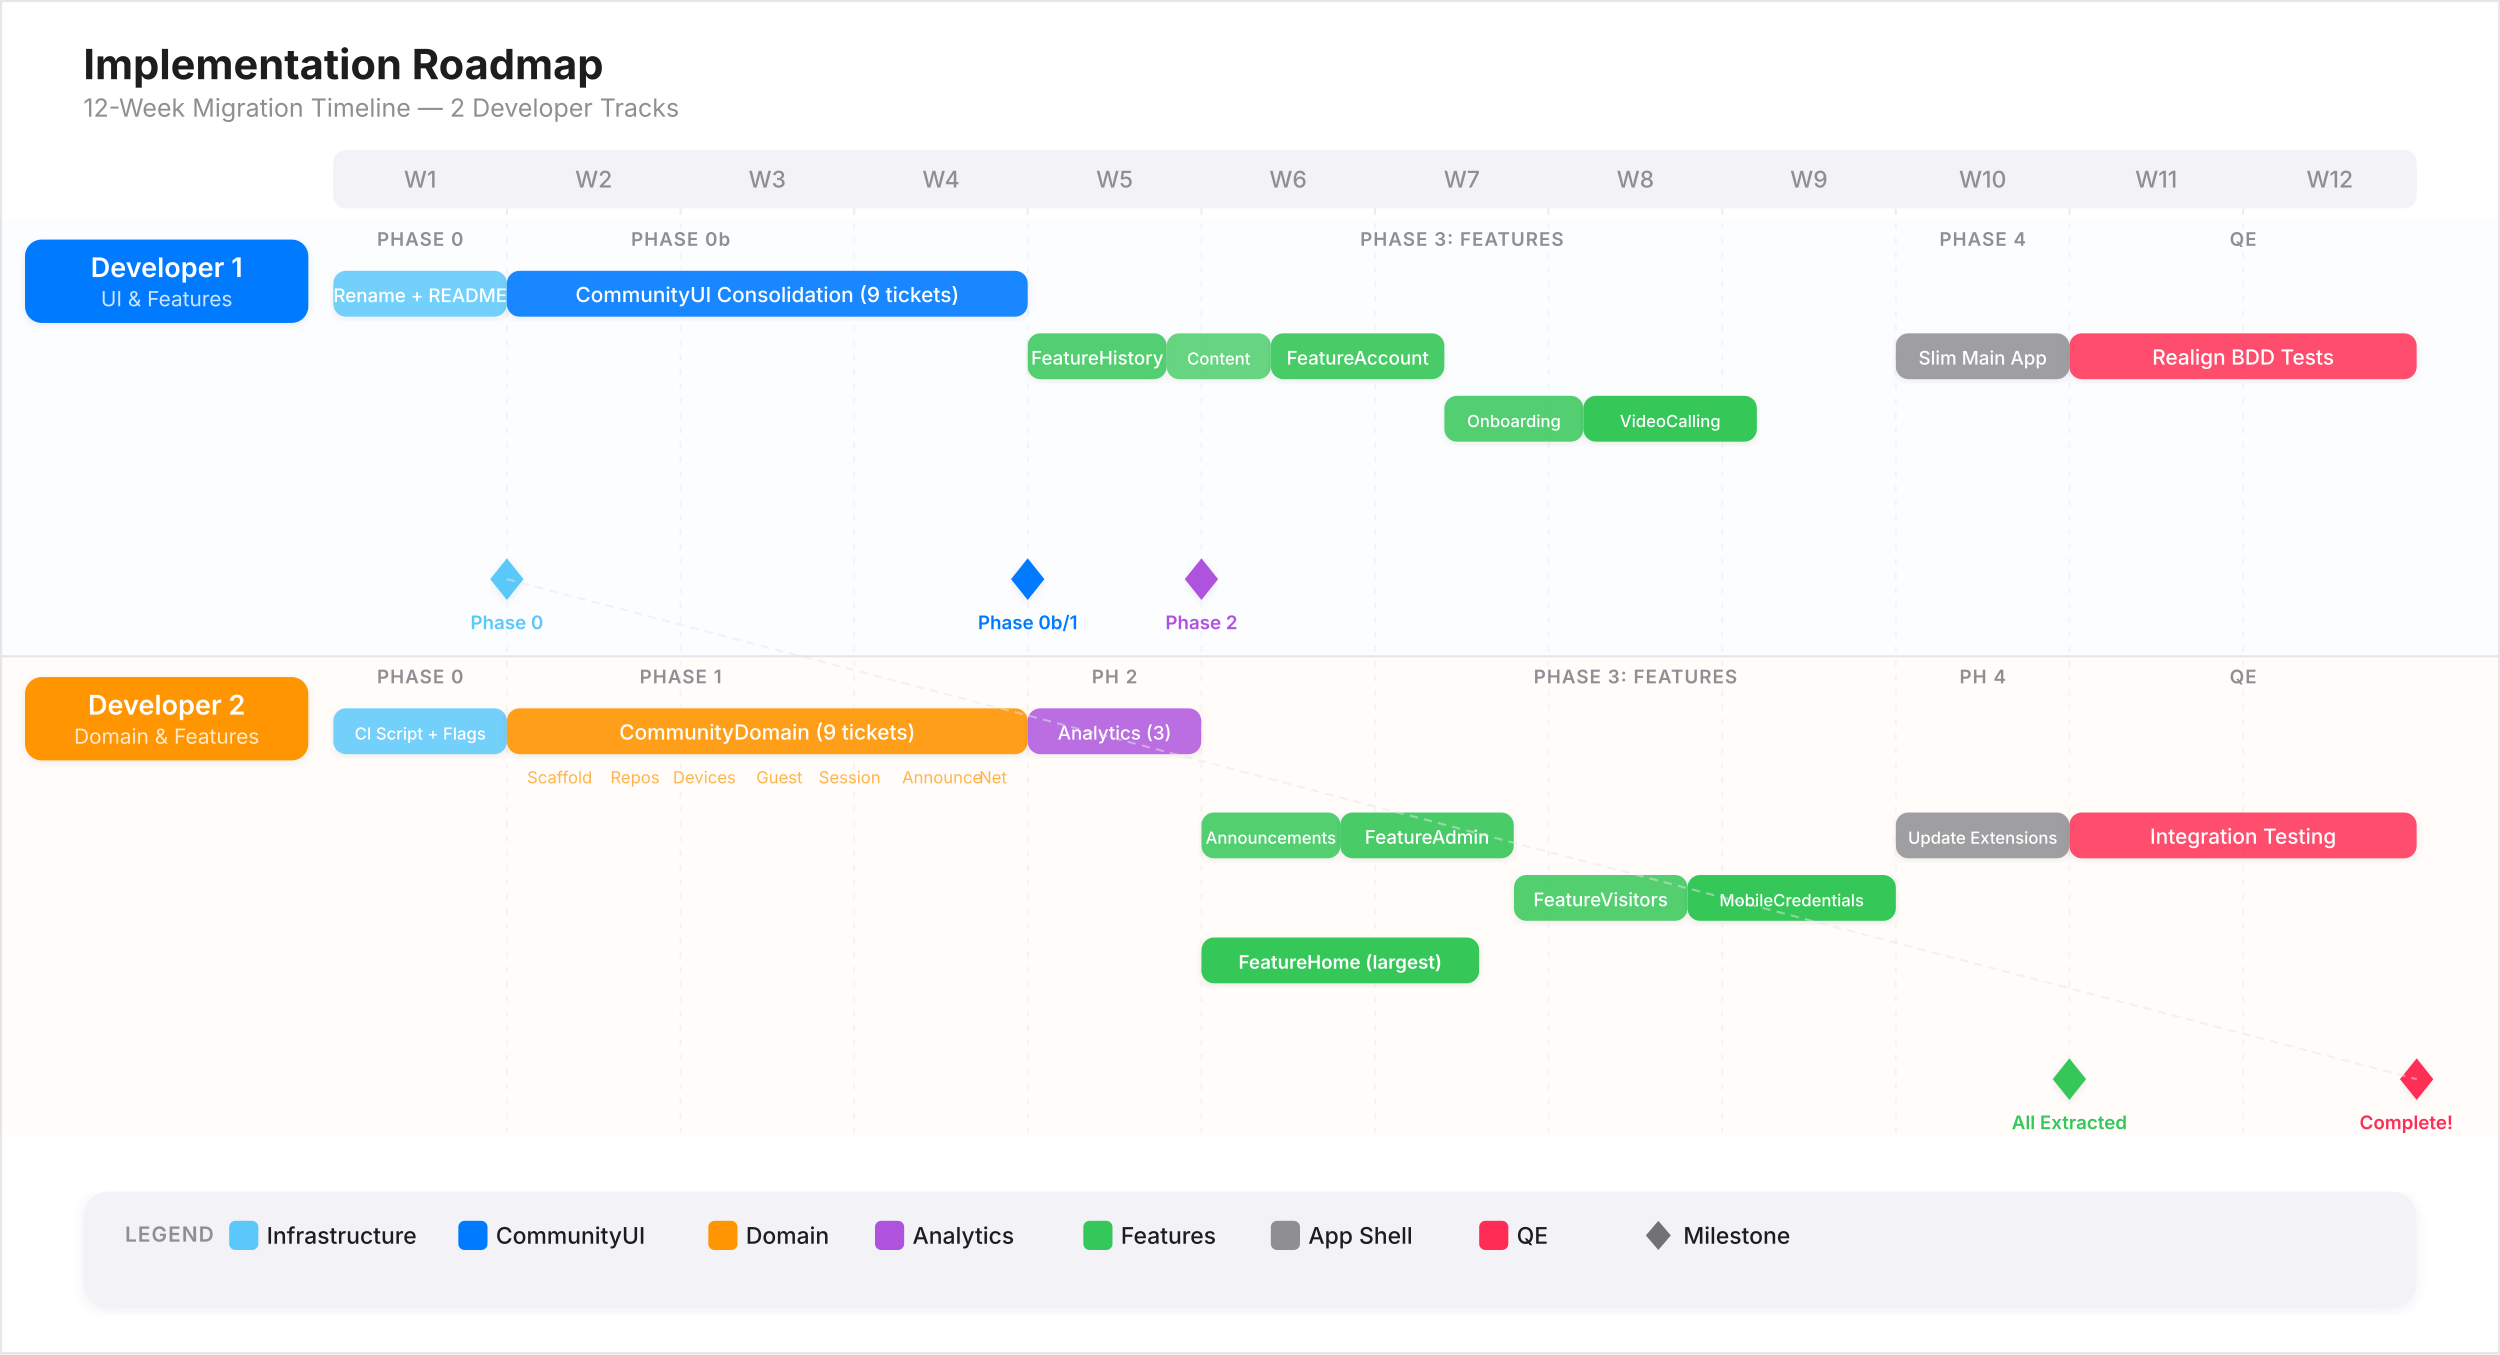
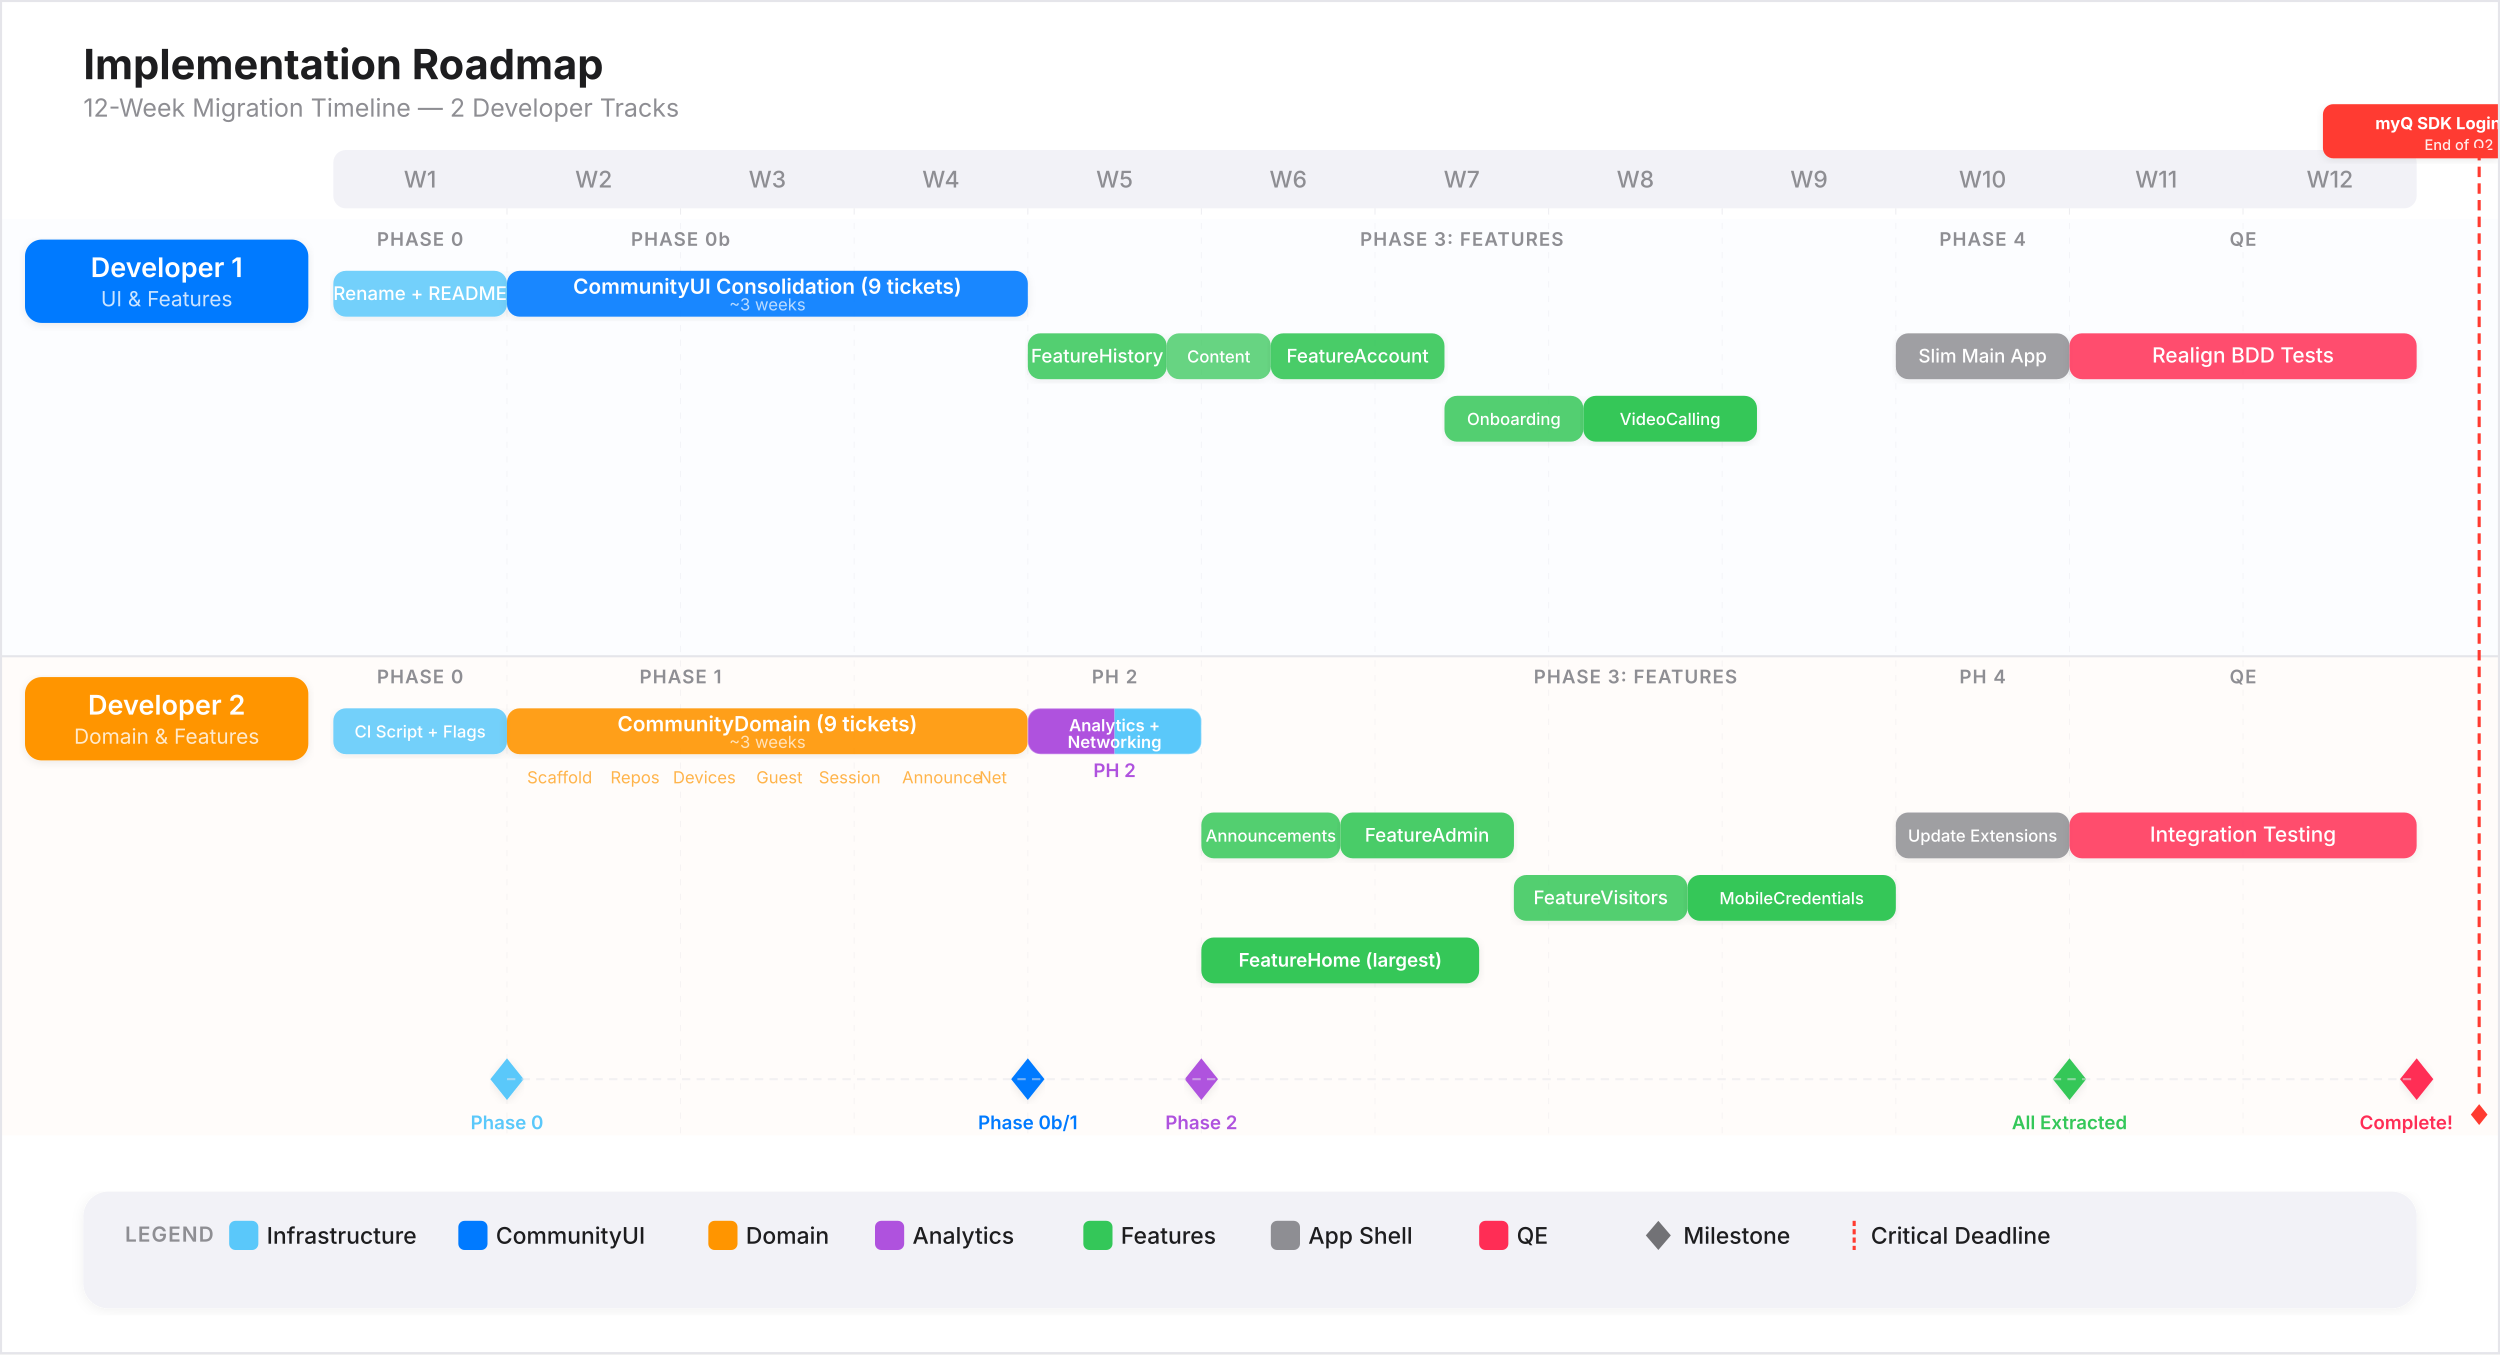
- <svg xmlns="http://www.w3.org/2000/svg" viewBox="0 0 1200 650" width="1200" height="650">
+ <svg xmlns="http://www.w3.org/2000/svg" viewBox="0 0 2400 1300" width="2400" height="1300">
  <defs>
    <filter id="shadow" x="-2%" y="-2%" width="104%" height="108%">
-       <feDropShadow dx="0" dy="1" stdDeviation="3" flood-color="rgba(0,0,0,0.06)" />
+       <feDropShadow dx="0" dy="2" stdDeviation="6" flood-color="rgba(0,0,0,0.06)" />
    </filter>
    <filter id="shadowSmall" x="-2%" y="-5%" width="104%" height="115%">
-       <feDropShadow dx="0" dy="1" stdDeviation="2" flood-color="rgba(0,0,0,0.08)" />
+       <feDropShadow dx="0" dy="2" stdDeviation="4" flood-color="rgba(0,0,0,0.08)" />
    </filter>
-     <pattern id="gridDot" width="4" height="4" patternUnits="userSpaceOnUse">
-       <circle cx="2" cy="2" r="0.5" fill="#C7C7CC" />
+     <pattern id="gridDot" width="8" height="8" patternUnits="userSpaceOnUse">
+       <circle cx="4" cy="4" r="1" fill="#C7C7CC" />
    </pattern>
+     <style>
+       text { font-family: -apple-system, 'SF Pro Display', system-ui, sans-serif; }
+     </style>
  </defs>
-   <rect width="1200" height="650" fill="#FFFFFF" rx="0" ry="0" />
-   <text x="40" y="38" font-family="-apple-system, 'SF Pro Display', system-ui, sans-serif" font-size="20" font-weight="700" fill="#1D1D1F">Implementation Roadmap</text>
-   <text x="40" y="56" font-family="-apple-system, 'SF Pro Display', system-ui, sans-serif" font-size="12" font-weight="400" fill="#8E8E93">12-Week Migration Timeline — 2 Developer Tracks</text>
-   <rect x="160" y="72" width="1000" height="28" fill="#F2F2F7" rx="6" ry="6" />
-   <g font-family="-apple-system, 'SF Pro Display', system-ui, sans-serif" font-size="11" font-weight="500" fill="#8E8E93" text-anchor="middle">
-     <text x="201.7" y="90">W1</text>
-     <text x="285" y="90">W2</text>
-     <text x="368.3" y="90">W3</text>
-     <text x="451.7" y="90">W4</text>
-     <text x="535" y="90">W5</text>
-     <text x="618.3" y="90">W6</text>
-     <text x="701.7" y="90">W7</text>
-     <text x="785" y="90">W8</text>
-     <text x="868.3" y="90">W9</text>
-     <text x="951.7" y="90">W10</text>
-     <text x="1035" y="90">W11</text>
-     <text x="1118.3" y="90">W12</text>
+   <rect width="2400" height="1300" fill="#FFFFFF" />
+   <text x="80" y="76" font-size="40" font-weight="700" fill="#1D1D1F">Implementation Roadmap</text>
+   <text x="80" y="112" font-size="24" font-weight="400" fill="#8E8E93">12-Week Migration Timeline — 2 Developer Tracks</text>
+   <rect x="320" y="144" width="2000" height="56" fill="#F2F2F7" rx="12" />
+   <g font-size="22" font-weight="500" fill="#8E8E93" text-anchor="middle">
+     <text x="403.3" y="180">W1</text>
+     <text x="570" y="180">W2</text>
+     <text x="736.7" y="180">W3</text>
+     <text x="903.3" y="180">W4</text>
+     <text x="1070" y="180">W5</text>
+     <text x="1236.7" y="180">W6</text>
+     <text x="1403.3" y="180">W7</text>
+     <text x="1570" y="180">W8</text>
+     <text x="1736.7" y="180">W9</text>
+     <text x="1903.3" y="180">W10</text>
+     <text x="2070" y="180">W11</text>
+     <text x="2236.7" y="180">W12</text>
  </g>
-   <g stroke="#E5E5EA" stroke-width="1" stroke-dasharray="3,4" opacity="0.7">
-     <line x1="243.3" y1="100" x2="243.3" y2="545" />
-     <line x1="326.7" y1="100" x2="326.7" y2="545" />
-     <line x1="410" y1="100" x2="410" y2="545" />
-     <line x1="493.3" y1="100" x2="493.3" y2="545" />
-     <line x1="576.7" y1="100" x2="576.7" y2="545" />
-     <line x1="660" y1="100" x2="660" y2="545" />
-     <line x1="743.3" y1="100" x2="743.3" y2="545" />
-     <line x1="826.7" y1="100" x2="826.7" y2="545" />
-     <line x1="910" y1="100" x2="910" y2="545" />
-     <line x1="993.3" y1="100" x2="993.3" y2="545" />
-     <line x1="1076.7" y1="100" x2="1076.7" y2="545" />
+   <g stroke="#E5E5EA" stroke-width="1" stroke-dasharray="6,8" opacity="0.7">
+     <line x1="486.7" y1="200" x2="486.7" y2="1090" />
+     <line x1="653.3" y1="200" x2="653.3" y2="1090" />
+     <line x1="820" y1="200" x2="820" y2="1090" />
+     <line x1="986.7" y1="200" x2="986.7" y2="1090" />
+     <line x1="1153.3" y1="200" x2="1153.3" y2="1090" />
+     <line x1="1320" y1="200" x2="1320" y2="1090" />
+     <line x1="1486.7" y1="200" x2="1486.7" y2="1090" />
+     <line x1="1653.3" y1="200" x2="1653.3" y2="1090" />
+     <line x1="1820" y1="200" x2="1820" y2="1090" />
+     <line x1="1986.7" y1="200" x2="1986.7" y2="1090" />
+     <line x1="2153.3" y1="200" x2="2153.3" y2="1090" />
  </g>
-   <rect x="0" y="105" width="1200" height="210" fill="#FAFBFF" opacity="0.5" />
-   <rect x="0" y="315" width="1200" height="230" fill="#FFFAF5" opacity="0.5" />
-   <line x1="0" y1="315" x2="1200" y2="315" stroke="#E5E5EA" stroke-width="1" />
-   <g font-family="-apple-system, 'SF Pro Display', system-ui, sans-serif">
-     <rect x="12" y="115" width="136" height="40" rx="8" ry="8" fill="#007AFF" filter="url(#shadowSmall)" />
-     <text x="80" y="133" font-size="13" font-weight="600" fill="#FFFFFF" text-anchor="middle">Developer 1</text>
-     <text x="80" y="147" font-size="10" font-weight="400" fill="rgba(255,255,255,0.8)" text-anchor="middle">UI &amp; Features</text>
-     <rect x="12" y="325" width="136" height="40" rx="8" ry="8" fill="#FF9500" filter="url(#shadowSmall)" />
-     <text x="80" y="343" font-size="13" font-weight="600" fill="#FFFFFF" text-anchor="middle">Developer 2</text>
-     <text x="80" y="357" font-size="10" font-weight="400" fill="rgba(255,255,255,0.8)" text-anchor="middle">Domain &amp; Features</text>
+   <rect x="0" y="210" width="2400" height="420" fill="#FAFBFF" opacity="0.5" />
+   <rect x="0" y="630" width="2400" height="460" fill="#FFFAF5" opacity="0.5" />
+   <line x1="0" y1="630" x2="2400" y2="630" stroke="#E5E5EA" stroke-width="2" />
+   <rect x="24" y="230" width="272" height="80" rx="16" fill="#007AFF" filter="url(#shadowSmall)" />
+   <text x="160" y="266" font-size="26" font-weight="600" fill="#FFFFFF" text-anchor="middle">Developer 1</text>
+   <text x="160" y="294" font-size="20" font-weight="400" fill="rgba(255,255,255,0.8)" text-anchor="middle">UI &amp; Features</text>
+   <rect x="24" y="650" width="272" height="80" rx="16" fill="#FF9500" filter="url(#shadowSmall)" />
+   <text x="160" y="686" font-size="26" font-weight="600" fill="#FFFFFF" text-anchor="middle">Developer 2</text>
+   <text x="160" y="714" font-size="20" font-weight="400" fill="rgba(255,255,255,0.8)" text-anchor="middle">Domain &amp; Features</text>
+   <g font-size="18" font-weight="600" fill="#8E8E93" text-anchor="middle" letter-spacing="1">
+     <text x="403.3" y="236">PHASE 0</text>
+     <text x="653.3" y="236">PHASE 0b</text>
+     <text x="1403.3" y="236">PHASE 3: FEATURES</text>
+     <text x="1903.3" y="236">PHASE 4</text>
+     <text x="2153.3" y="236">QE</text>
+     <text x="403.3" y="656">PHASE 0</text>
+     <text x="653.3" y="656">PHASE 1</text>
+     <text x="1070" y="656">PH 2</text>
+     <text x="1570" y="656">PHASE 3: FEATURES</text>
+     <text x="1903.3" y="656">PH 4</text>
+     <text x="2153.3" y="656">QE</text>
  </g>
-   <g font-family="-apple-system, 'SF Pro Display', system-ui, sans-serif" font-size="9" font-weight="600" fill="#8E8E93" text-anchor="middle" letter-spacing="0.5">
-     <text x="201.7" y="118">PHASE 0</text>
-     <text x="326.7" y="118">PHASE 0b</text>
-     <text x="701.7" y="118">PHASE 3: FEATURES</text>
-     <text x="951.7" y="118">PHASE 4</text>
-     <text x="1076.7" y="118">QE</text>
-     <text x="201.7" y="328">PHASE 0</text>
-     <text x="326.7" y="328">PHASE 1</text>
-     <text x="535" y="328">PH 2</text>
-     <text x="785" y="328">PHASE 3: FEATURES</text>
-     <text x="951.7" y="328">PH 4</text>
-     <text x="1076.7" y="328">QE</text>
+   <rect x="320" y="260" width="166.7" height="44" rx="12" fill="#5AC8FA" opacity="0.85" filter="url(#shadowSmall)" />
+   <text x="403.3" y="288" font-size="18" font-weight="500" fill="#FFFFFF" text-anchor="middle">Rename + README</text>
+   <rect x="486.7" y="260" width="500" height="44" rx="12" fill="#007AFF" opacity="0.9" filter="url(#shadowSmall)" />
+   <text x="736.7" y="282" font-size="20" font-weight="600" fill="#FFFFFF" text-anchor="middle">CommunityUI Consolidation (9 tickets)</text>
+   <text x="736.7" y="298" font-size="16" font-weight="400" fill="rgba(255,255,255,0.7)" text-anchor="middle">~3 weeks</text>
+   <rect x="986.7" y="320" width="133.3" height="44" rx="12" fill="#34C759" opacity="0.85" filter="url(#shadowSmall)" />
+   <text x="1053.3" y="348" font-size="18" font-weight="500" fill="#FFFFFF" text-anchor="middle">FeatureHistory</text>
+   <rect x="1120" y="320" width="100" height="44" rx="12" fill="#34C759" opacity="0.75" filter="url(#shadowSmall)" />
+   <text x="1170" y="348" font-size="16" font-weight="500" fill="#FFFFFF" text-anchor="middle">Content</text>
+   <rect x="1220" y="320" width="166.7" height="44" rx="12" fill="#34C759" opacity="0.9" filter="url(#shadowSmall)" />
+   <text x="1303.3" y="348" font-size="18" font-weight="500" fill="#FFFFFF" text-anchor="middle">FeatureAccount</text>
+   <rect x="1386.7" y="380" width="133.3" height="44" rx="12" fill="#34C759" opacity="0.85" filter="url(#shadowSmall)" />
+   <text x="1453.3" y="408" font-size="16" font-weight="500" fill="#FFFFFF" text-anchor="middle">Onboarding</text>
+   <rect x="1520" y="380" width="166.7" height="44" rx="12" fill="#34C759" filter="url(#shadowSmall)" />
+   <text x="1603.3" y="408" font-size="16" font-weight="500" fill="#FFFFFF" text-anchor="middle">VideoCalling</text>
+   <rect x="1820" y="320" width="166.7" height="44" rx="12" fill="#8E8E93" opacity="0.85" filter="url(#shadowSmall)" />
+   <text x="1903.3" y="348" font-size="18" font-weight="500" fill="#FFFFFF" text-anchor="middle">Slim Main App</text>
+   <rect x="1986.7" y="320" width="333.3" height="44" rx="12" fill="#FF2D55" opacity="0.85" filter="url(#shadowSmall)" />
+   <text x="2153.3" y="348" font-size="20" font-weight="500" fill="#FFFFFF" text-anchor="middle">Realign BDD Tests</text>
+   <rect x="320" y="680" width="166.7" height="44" rx="12" fill="#5AC8FA" opacity="0.85" filter="url(#shadowSmall)" />
+   <text x="403.3" y="708" font-size="16" font-weight="500" fill="#FFFFFF" text-anchor="middle">CI Script + Flags</text>
+   <rect x="486.7" y="680" width="500" height="44" rx="12" fill="#FF9500" opacity="0.9" filter="url(#shadowSmall)" />
+   <text x="736.7" y="702" font-size="20" font-weight="600" fill="#FFFFFF" text-anchor="middle">CommunityDomain (9 tickets)</text>
+   <text x="736.7" y="718" font-size="16" font-weight="400" fill="rgba(255,255,255,0.7)" text-anchor="middle">~3 weeks</text>
+   <g font-size="16" fill="#FF9500" opacity="0.7">
+     <text x="506" y="752">Scaffold</text>
+     <text x="586" y="752">Repos</text>
+     <text x="646" y="752">Devices</text>
+     <text x="726" y="752">Guest</text>
+     <text x="786" y="752">Session</text>
+     <text x="866" y="752">Announce</text>
+     <text x="940" y="752">Net</text>
  </g>
-   <rect x="160" y="130" width="83.3" height="22" rx="6" ry="6" fill="#5AC8FA" opacity="0.85" filter="url(#shadowSmall)" />
-   <text x="201.7" y="145" font-family="-apple-system, 'SF Pro Display', system-ui, sans-serif" font-size="9" font-weight="500" fill="#FFFFFF" text-anchor="middle">Rename + README</text>
-   <rect x="243.3" y="130" width="250" height="22" rx="6" ry="6" fill="#007AFF" opacity="0.9" filter="url(#shadowSmall)" />
-   <text x="368.3" y="145" font-family="-apple-system, 'SF Pro Display', system-ui, sans-serif" font-size="10" font-weight="500" fill="#FFFFFF" text-anchor="middle">CommunityUI Consolidation (9 tickets)</text>
-   <rect x="493.3" y="160" width="66.7" height="22" rx="6" ry="6" fill="#34C759" opacity="0.85" filter="url(#shadowSmall)" />
-   <text x="526.7" y="175" font-family="-apple-system, 'SF Pro Display', system-ui, sans-serif" font-size="9" font-weight="500" fill="#FFFFFF" text-anchor="middle">FeatureHistory</text>
-   <rect x="560" y="160" width="50" height="22" rx="6" ry="6" fill="#34C759" opacity="0.75" filter="url(#shadowSmall)" />
-   <text x="585" y="175" font-family="-apple-system, 'SF Pro Display', system-ui, sans-serif" font-size="8" font-weight="500" fill="#FFFFFF" text-anchor="middle">Content</text>
-   <rect x="610" y="160" width="83.3" height="22" rx="6" ry="6" fill="#34C759" opacity="0.9" filter="url(#shadowSmall)" />
-   <text x="651.7" y="175" font-family="-apple-system, 'SF Pro Display', system-ui, sans-serif" font-size="9" font-weight="500" fill="#FFFFFF" text-anchor="middle">FeatureAccount</text>
-   <rect x="693.3" y="190" width="66.7" height="22" rx="6" ry="6" fill="#34C759" opacity="0.85" filter="url(#shadowSmall)" />
-   <text x="726.7" y="205" font-family="-apple-system, 'SF Pro Display', system-ui, sans-serif" font-size="8" font-weight="500" fill="#FFFFFF" text-anchor="middle">Onboarding</text>
-   <rect x="760" y="190" width="83.3" height="22" rx="6" ry="6" fill="#34C759" filter="url(#shadowSmall)" />
-   <text x="801.7" y="205" font-family="-apple-system, 'SF Pro Display', system-ui, sans-serif" font-size="8" font-weight="500" fill="#FFFFFF" text-anchor="middle">VideoCalling</text>
-   <rect x="910" y="160" width="83.3" height="22" rx="6" ry="6" fill="#8E8E93" opacity="0.85" filter="url(#shadowSmall)" />
-   <text x="951.7" y="175" font-family="-apple-system, 'SF Pro Display', system-ui, sans-serif" font-size="9" font-weight="500" fill="#FFFFFF" text-anchor="middle">Slim Main App</text>
-   <rect x="993.3" y="160" width="166.7" height="22" rx="6" ry="6" fill="#FF2D55" opacity="0.85" filter="url(#shadowSmall)" />
-   <text x="1076.7" y="175" font-family="-apple-system, 'SF Pro Display', system-ui, sans-serif" font-size="10" font-weight="500" fill="#FFFFFF" text-anchor="middle">Realign BDD Tests</text>
-   <line x1="243.3" y1="141" x2="243.3" y2="141" stroke="#007AFF" stroke-width="1.5" opacity="0.4" />
-   <rect x="160" y="340" width="83.3" height="22" rx="6" ry="6" fill="#5AC8FA" opacity="0.85" filter="url(#shadowSmall)" />
-   <text x="201.7" y="355" font-family="-apple-system, 'SF Pro Display', system-ui, sans-serif" font-size="8" font-weight="500" fill="#FFFFFF" text-anchor="middle">CI Script + Flags</text>
-   <rect x="243.3" y="340" width="250" height="22" rx="6" ry="6" fill="#FF9500" opacity="0.9" filter="url(#shadowSmall)" />
-   <text x="368.3" y="355" font-family="-apple-system, 'SF Pro Display', system-ui, sans-serif" font-size="10" font-weight="500" fill="#FFFFFF" text-anchor="middle">CommunityDomain (9 tickets)</text>
-   <g font-family="-apple-system, 'SF Pro Display', system-ui, sans-serif" font-size="8" fill="#FF9500" opacity="0.7">
-     <text x="253" y="376">Scaffold</text>
-     <text x="293" y="376">Repos</text>
-     <text x="323" y="376">Devices</text>
-     <text x="363" y="376">Guest</text>
-     <text x="393" y="376">Session</text>
-     <text x="433" y="376">Announce</text>
-     <text x="470" y="376">Net</text>
+   <clipPath id="splitBarClip">
+     <rect x="986.7" y="680" width="166.7" height="44" rx="12" />
+   </clipPath>
+   <g clip-path="url(#splitBarClip)">
+     <rect x="986.7" y="680" width="83.3" height="44" fill="#AF52DE" />
+     <rect x="1070" y="680" width="83.3" height="44" fill="#5AC8FA" />
  </g>
-   <rect x="493.3" y="340" width="83.3" height="22" rx="6" ry="6" fill="#AF52DE" opacity="0.85" filter="url(#shadowSmall)" />
-   <text x="535" y="355" font-family="-apple-system, 'SF Pro Display', system-ui, sans-serif" font-size="9" font-weight="500" fill="#FFFFFF" text-anchor="middle">Analytics (3)</text>
-   <rect x="576.7" y="390" width="66.7" height="22" rx="6" ry="6" fill="#34C759" opacity="0.85" filter="url(#shadowSmall)" />
-   <text x="610" y="405" font-family="-apple-system, 'SF Pro Display', system-ui, sans-serif" font-size="8" font-weight="500" fill="#FFFFFF" text-anchor="middle">Announcements</text>
-   <rect x="643.3" y="390" width="83.3" height="22" rx="6" ry="6" fill="#34C759" opacity="0.9" filter="url(#shadowSmall)" />
-   <text x="685" y="405" font-family="-apple-system, 'SF Pro Display', system-ui, sans-serif" font-size="9" font-weight="500" fill="#FFFFFF" text-anchor="middle">FeatureAdmin</text>
-   <rect x="726.7" y="420" width="83.3" height="22" rx="6" ry="6" fill="#34C759" opacity="0.85" filter="url(#shadowSmall)" />
-   <text x="768.3" y="435" font-family="-apple-system, 'SF Pro Display', system-ui, sans-serif" font-size="9" font-weight="500" fill="#FFFFFF" text-anchor="middle">FeatureVisitors</text>
-   <rect x="810" y="420" width="100" height="22" rx="6" ry="6" fill="#34C759" filter="url(#shadowSmall)" />
-   <text x="860" y="435" font-family="-apple-system, 'SF Pro Display', system-ui, sans-serif" font-size="8" font-weight="500" fill="#FFFFFF" text-anchor="middle">MobileCredentials</text>
-   <rect x="576.7" y="450" width="133.3" height="22" rx="6" ry="6" fill="#34C759" filter="url(#shadowSmall)" />
-   <text x="643.3" y="465" font-family="-apple-system, 'SF Pro Display', system-ui, sans-serif" font-size="9" font-weight="600" fill="#FFFFFF" text-anchor="middle">FeatureHome (largest)</text>
-   <rect x="910" y="390" width="83.3" height="22" rx="6" ry="6" fill="#8E8E93" opacity="0.85" filter="url(#shadowSmall)" />
-   <text x="951.7" y="405" font-family="-apple-system, 'SF Pro Display', system-ui, sans-serif" font-size="8" font-weight="500" fill="#FFFFFF" text-anchor="middle">Update Extensions</text>
-   <rect x="993.3" y="390" width="166.7" height="22" rx="6" ry="6" fill="#FF2D55" opacity="0.85" filter="url(#shadowSmall)" />
-   <text x="1076.7" y="405" font-family="-apple-system, 'SF Pro Display', system-ui, sans-serif" font-size="10" font-weight="500" fill="#FFFFFF" text-anchor="middle">Integration Testing</text>
+   <rect x="986.7" y="680" width="166.7" height="44" rx="12" fill="none" stroke="rgba(255,255,255,0.3)" stroke-width="1.5" />
+   <text x="1070" y="702" font-size="16" font-weight="600" fill="#FFFFFF" text-anchor="middle">Analytics +</text>
+   <text x="1070" y="718" font-size="16" font-weight="600" fill="#FFFFFF" text-anchor="middle">Networking</text>
+   <text x="1070" y="746" font-size="18" font-weight="600" fill="#AF52DE" text-anchor="middle">PH 2</text>
+   <rect x="1153.3" y="780" width="133.3" height="44" rx="12" fill="#34C759" opacity="0.85" filter="url(#shadowSmall)" />
+   <text x="1220" y="808" font-size="16" font-weight="500" fill="#FFFFFF" text-anchor="middle">Announcements</text>
+   <rect x="1286.7" y="780" width="166.7" height="44" rx="12" fill="#34C759" opacity="0.9" filter="url(#shadowSmall)" />
+   <text x="1370" y="808" font-size="18" font-weight="500" fill="#FFFFFF" text-anchor="middle">FeatureAdmin</text>
+   <rect x="1453.3" y="840" width="166.7" height="44" rx="12" fill="#34C759" opacity="0.85" filter="url(#shadowSmall)" />
+   <text x="1536.7" y="868" font-size="18" font-weight="500" fill="#FFFFFF" text-anchor="middle">FeatureVisitors</text>
+   <rect x="1620" y="840" width="200" height="44" rx="12" fill="#34C759" filter="url(#shadowSmall)" />
+   <text x="1720" y="868" font-size="16" font-weight="500" fill="#FFFFFF" text-anchor="middle">MobileCredentials</text>
+   <rect x="1153.3" y="900" width="266.7" height="44" rx="12" fill="#34C759" filter="url(#shadowSmall)" />
+   <text x="1286.7" y="928" font-size="18" font-weight="600" fill="#FFFFFF" text-anchor="middle">FeatureHome (largest)</text>
+   <rect x="1820" y="780" width="166.7" height="44" rx="12" fill="#8E8E93" opacity="0.85" filter="url(#shadowSmall)" />
+   <text x="1903.3" y="808" font-size="16" font-weight="500" fill="#FFFFFF" text-anchor="middle">Update Extensions</text>
+   <rect x="1986.7" y="780" width="333.3" height="44" rx="12" fill="#FF2D55" opacity="0.85" filter="url(#shadowSmall)" />
+   <text x="2153.3" y="808" font-size="20" font-weight="500" fill="#FFFFFF" text-anchor="middle">Integration Testing</text>
  <g>
-     <polygon points="243.3,268 251.3,278 243.3,288 235.3,278" fill="#5AC8FA" filter="url(#shadowSmall)" />
-     <text x="243.3" y="302" font-family="-apple-system, 'SF Pro Display', system-ui, sans-serif" font-size="9" font-weight="600" fill="#5AC8FA" text-anchor="middle">Phase 0</text>
-     <polygon points="493.3,268 501.3,278 493.3,288 485.3,278" fill="#007AFF" filter="url(#shadowSmall)" />
-     <text x="493.3" y="302" font-family="-apple-system, 'SF Pro Display', system-ui, sans-serif" font-size="9" font-weight="600" fill="#007AFF" text-anchor="middle">Phase 0b/1</text>
-     <polygon points="576.7,268 584.7,278 576.7,288 568.7,278" fill="#AF52DE" filter="url(#shadowSmall)" />
-     <text x="576.7" y="302" font-family="-apple-system, 'SF Pro Display', system-ui, sans-serif" font-size="9" font-weight="600" fill="#AF52DE" text-anchor="middle">Phase 2</text>
-     <polygon points="993.3,508 1001.3,518 993.3,528 985.3,518" fill="#34C759" filter="url(#shadowSmall)" />
-     <text x="993.3" y="542" font-family="-apple-system, 'SF Pro Display', system-ui, sans-serif" font-size="9" font-weight="600" fill="#34C759" text-anchor="middle">All Extracted</text>
-     <polygon points="1160,508 1168,518 1160,528 1152,518" fill="#FF2D55" filter="url(#shadowSmall)" />
-     <text x="1155" y="542" font-family="-apple-system, 'SF Pro Display', system-ui, sans-serif" font-size="9" font-weight="600" fill="#FF2D55" text-anchor="middle">Complete!</text>
+     <polygon points="486.7,1016 502.7,1036 486.7,1056 470.7,1036" fill="#5AC8FA" filter="url(#shadowSmall)" />
+     <text x="486.7" y="1084" font-size="18" font-weight="600" fill="#5AC8FA" text-anchor="middle">Phase 0</text>
+     <polygon points="986.7,1016 1002.7,1036 986.7,1056 970.7,1036" fill="#007AFF" filter="url(#shadowSmall)" />
+     <text x="986.7" y="1084" font-size="18" font-weight="600" fill="#007AFF" text-anchor="middle">Phase 0b/1</text>
+     <polygon points="1153.3,1016 1169.3,1036 1153.3,1056 1137.3,1036" fill="#AF52DE" filter="url(#shadowSmall)" />
+     <text x="1153.3" y="1084" font-size="18" font-weight="600" fill="#AF52DE" text-anchor="middle">Phase 2</text>
+     <polygon points="1986.7,1016 2002.7,1036 1986.7,1056 1970.7,1036" fill="#34C759" filter="url(#shadowSmall)" />
+     <text x="1986.7" y="1084" font-size="18" font-weight="600" fill="#34C759" text-anchor="middle">All Extracted</text>
+     <polygon points="2320,1016 2336,1036 2320,1056 2304,1036" fill="#FF2D55" filter="url(#shadowSmall)" />
+     <text x="2310" y="1084" font-size="18" font-weight="600" fill="#FF2D55" text-anchor="middle">Complete!</text>
  </g>
-   <line x1="243.3" y1="278" x2="1160" y2="518" stroke="#E5E5EA" stroke-width="1" stroke-dasharray="4,3" opacity="0.5" />
-   <rect x="40" y="572" width="1120" height="56" rx="12" ry="12" fill="#F2F2F7" filter="url(#shadow)" />
-   <g font-family="-apple-system, 'SF Pro Display', system-ui, sans-serif" font-size="11" font-weight="500">
-     <text x="60" y="596" fill="#8E8E93" font-size="10" font-weight="600" letter-spacing="0.5">LEGEND</text>
-     <rect x="110" y="586" width="14" height="14" rx="3" ry="3" fill="#5AC8FA" />
-     <text x="128" y="597" fill="#1D1D1F">Infrastructure</text>
-     <rect x="220" y="586" width="14" height="14" rx="3" ry="3" fill="#007AFF" />
-     <text x="238" y="597" fill="#1D1D1F">CommunityUI</text>
-     <rect x="340" y="586" width="14" height="14" rx="3" ry="3" fill="#FF9500" />
-     <text x="358" y="597" fill="#1D1D1F">Domain</text>
-     <rect x="420" y="586" width="14" height="14" rx="3" ry="3" fill="#AF52DE" />
-     <text x="438" y="597" fill="#1D1D1F">Analytics</text>
-     <rect x="520" y="586" width="14" height="14" rx="3" ry="3" fill="#34C759" />
-     <text x="538" y="597" fill="#1D1D1F">Features</text>
-     <rect x="610" y="586" width="14" height="14" rx="3" ry="3" fill="#8E8E93" />
-     <text x="628" y="597" fill="#1D1D1F">App Shell</text>
-     <rect x="710" y="586" width="14" height="14" rx="3" ry="3" fill="#FF2D55" />
-     <text x="728" y="597" fill="#1D1D1F">QE</text>
-     <polygon points="790,593 796,586 802,593 796,600" fill="#1D1D1F" opacity="0.6" />
-     <text x="808" y="597" fill="#1D1D1F">Milestone</text>
+   <line x1="486.7" y1="1036" x2="2320" y2="1036" stroke="#E5E5EA" stroke-width="2" stroke-dasharray="8,6" opacity="0.5" />
+   <line x1="2380" y1="144" x2="2380" y2="1056" stroke="#FF3B30" stroke-width="3" stroke-dasharray="10,6" />
+   <rect x="2230" y="100" width="300" height="52" rx="10" fill="#FF3B30" filter="url(#shadowSmall)" />
+   <text x="2380" y="124" font-size="16" font-weight="700" fill="#FFFFFF" text-anchor="middle">myQ SDK Login Migration</text>
+   <text x="2380" y="144" font-size="14" font-weight="500" fill="rgba(255,255,255,0.9)" text-anchor="middle">End of Q2 2026</text>
+   <polygon points="2380,152 2370,142 2390,142" fill="#FF3B30" />
+   <polygon points="2380,1060 2388,1070 2380,1080 2372,1070" fill="#FF3B30" />
+   <rect x="80" y="1144" width="2240" height="112" rx="24" fill="#F2F2F7" filter="url(#shadow)" />
+   <g font-size="22" font-weight="500">
+     <text x="120" y="1192" fill="#8E8E93" font-size="20" font-weight="600" letter-spacing="1">LEGEND</text>
+     <rect x="220" y="1172" width="28" height="28" rx="6" fill="#5AC8FA" />
+     <text x="256" y="1194" fill="#1D1D1F">Infrastructure</text>
+     <rect x="440" y="1172" width="28" height="28" rx="6" fill="#007AFF" />
+     <text x="476" y="1194" fill="#1D1D1F">CommunityUI</text>
+     <rect x="680" y="1172" width="28" height="28" rx="6" fill="#FF9500" />
+     <text x="716" y="1194" fill="#1D1D1F">Domain</text>
+     <rect x="840" y="1172" width="28" height="28" rx="6" fill="#AF52DE" />
+     <text x="876" y="1194" fill="#1D1D1F">Analytics</text>
+     <rect x="1040" y="1172" width="28" height="28" rx="6" fill="#34C759" />
+     <text x="1076" y="1194" fill="#1D1D1F">Features</text>
+     <rect x="1220" y="1172" width="28" height="28" rx="6" fill="#8E8E93" />
+     <text x="1256" y="1194" fill="#1D1D1F">App Shell</text>
+     <rect x="1420" y="1172" width="28" height="28" rx="6" fill="#FF2D55" />
+     <text x="1456" y="1194" fill="#1D1D1F">QE</text>
+     <polygon points="1580,1186 1592,1172 1604,1186 1592,1200" fill="#1D1D1F" opacity="0.6" />
+     <text x="1616" y="1194" fill="#1D1D1F">Milestone</text>
+     <line x1="1780" y1="1172" x2="1780" y2="1200" stroke="#FF3B30" stroke-width="3" stroke-dasharray="5,3" />
+     <text x="1796" y="1194" fill="#1D1D1F">Critical Deadline</text>
  </g>
-   <rect x="0.5" y="0.5" width="1199" height="649" rx="0" ry="0" fill="none" stroke="#E5E5EA" stroke-width="1" />
+   <rect x="1" y="1" width="2398" height="1298" fill="none" stroke="#E5E5EA" stroke-width="2" />
</svg>
